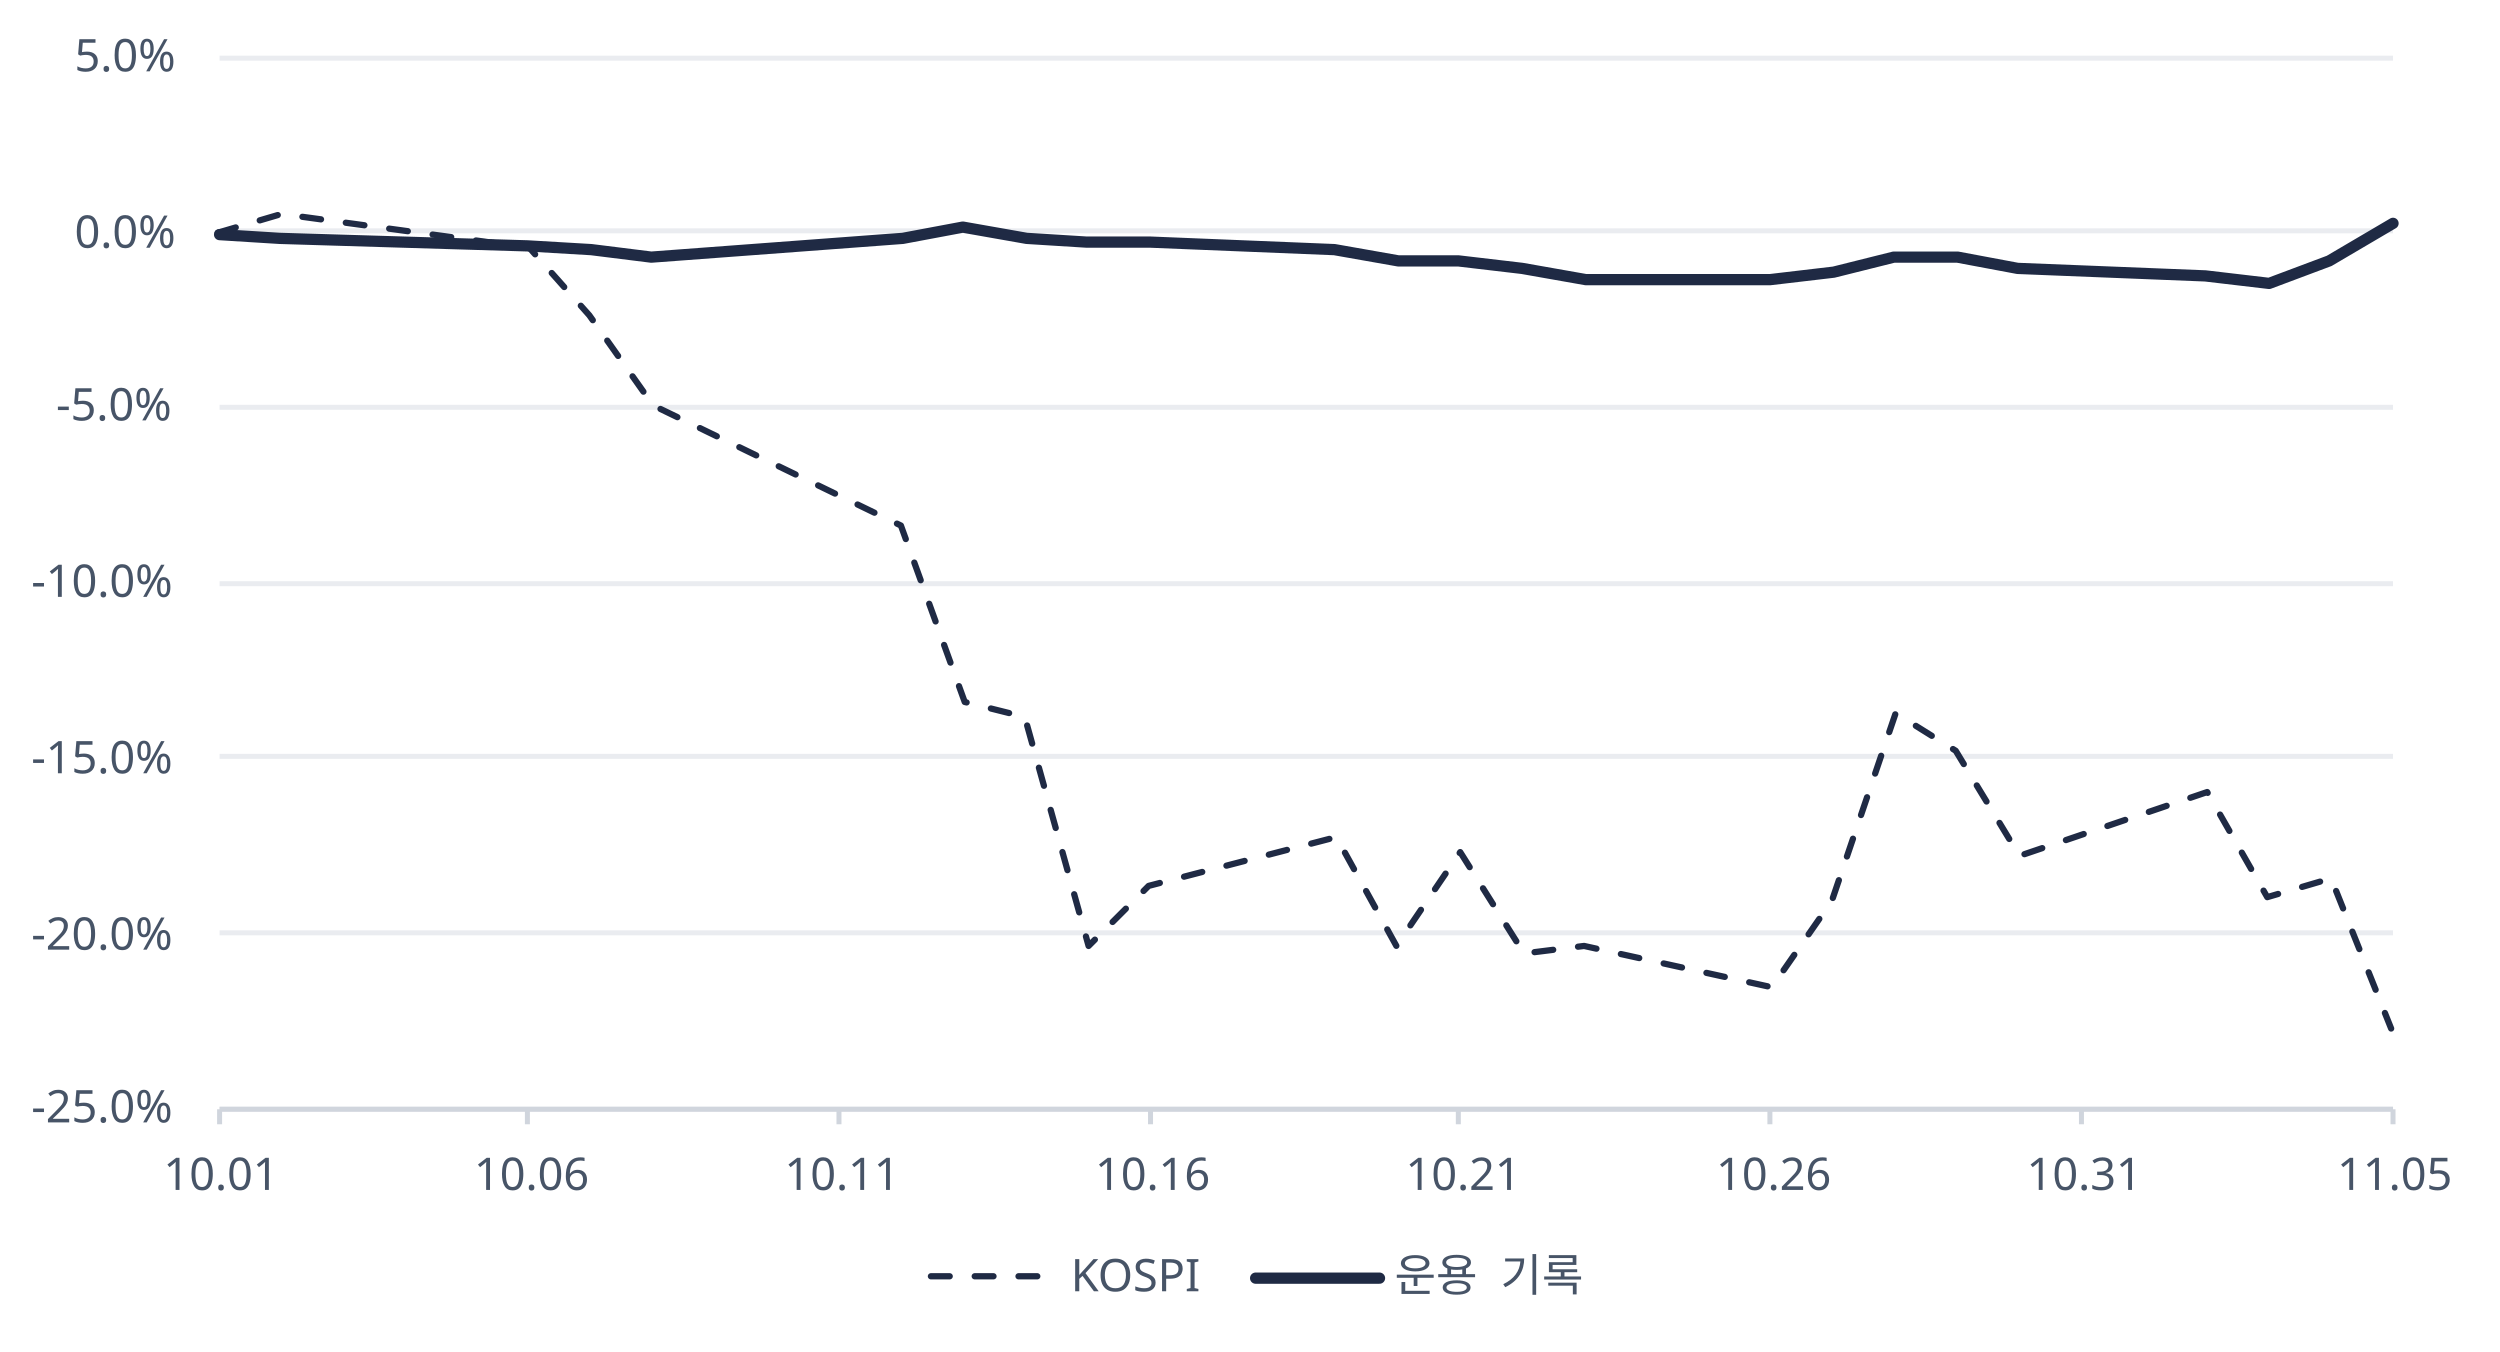
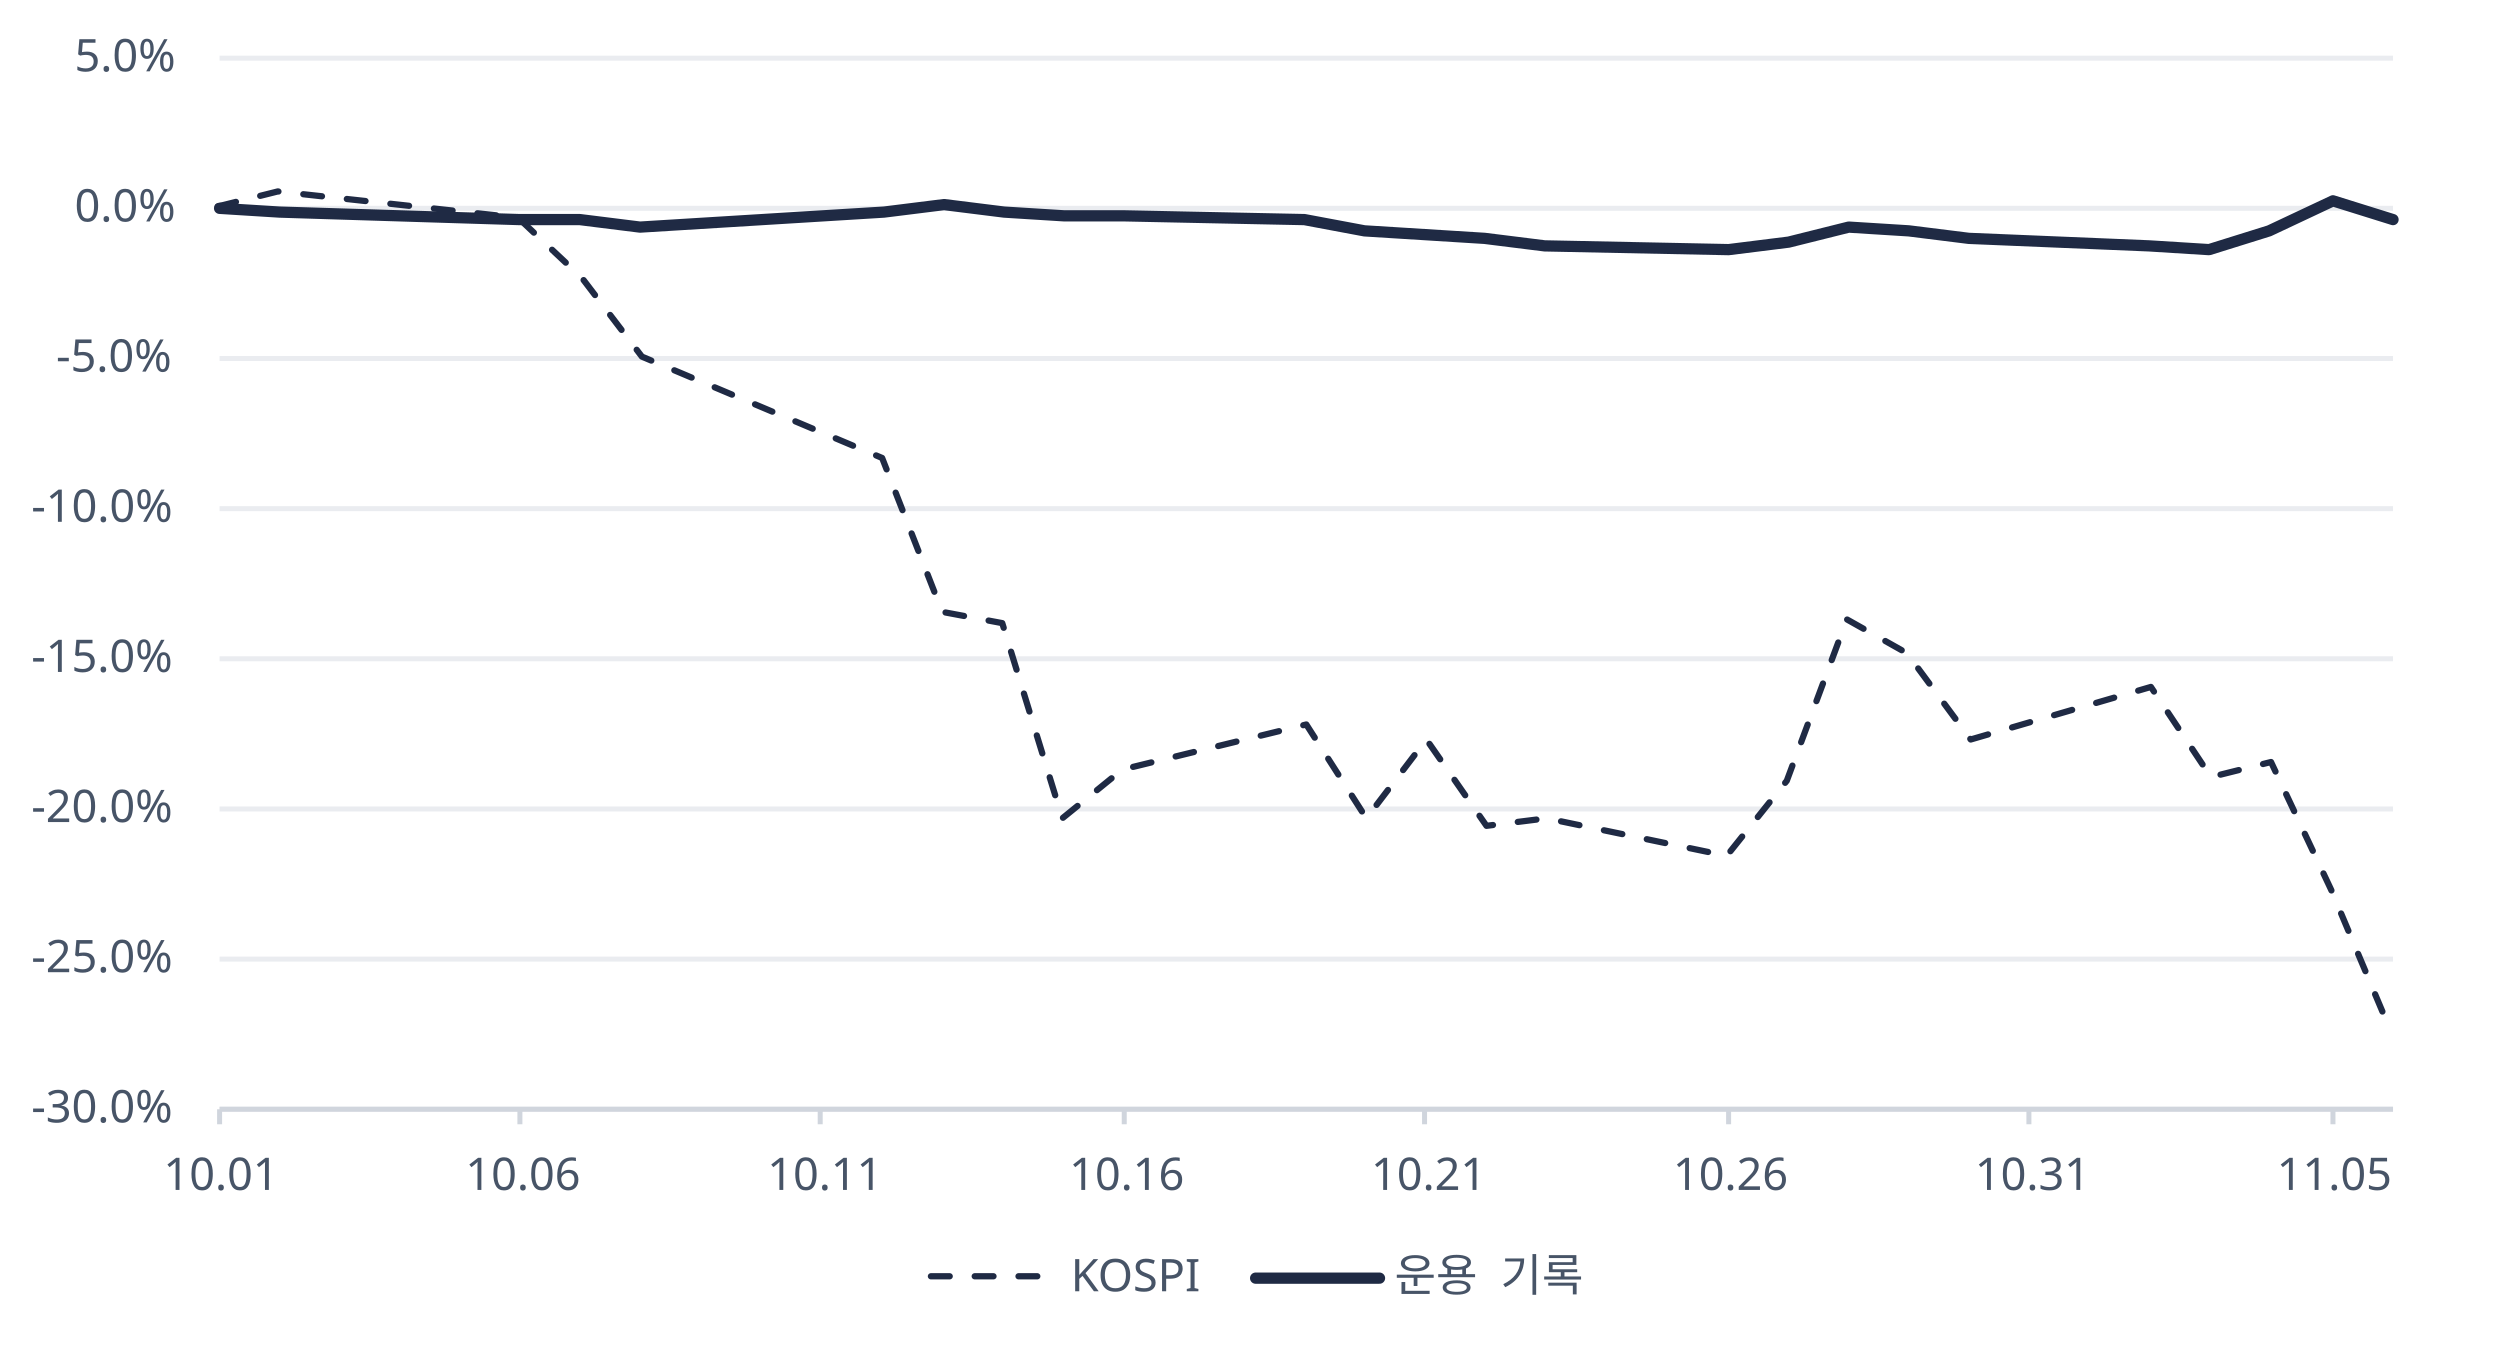
<svg xmlns="http://www.w3.org/2000/svg" width="666" height="360" xml:space="preserve" overflow="hidden">
  <defs>
    <clipPath id="clip0">
      <rect x="364" y="13" width="666" height="360" />
    </clipPath>
  </defs>
  <g clip-path="url(#clip0)" transform="translate(-364 -13)">
    <g>
-       <path d="M422.5 308.5 1001.5 308.5M422.5 261.5 1001.5 261.5M422.5 214.5 1001.5 214.5M422.5 168.5 1001.5 168.5M422.5 121.5 1001.5 121.5M422.5 74.5 1001.5 74.5M422.5 28.5 1001.5 28.5" stroke="#EAECF0" stroke-width="1.333" stroke-linejoin="round" stroke-miterlimit="10" fill="none" />
+       <path d="M422.5 308.5 1001.5 308.5M422.5 268.5 1001.5 268.5M422.5 228.5 1001.5 228.5M422.5 188.5 1001.5 188.5M422.5 148.5 1001.5 148.5M422.5 108.5 1001.5 108.5M422.5 68.5 1001.5 68.5M422.5 28.5 1001.5 28.5" stroke="#EAECF0" stroke-width="1.333" stroke-linejoin="round" stroke-miterlimit="10" fill="none" />
    </g>
    <g>
      <path d="M422.5 308.5 1001.5 308.5" stroke="#D0D5DD" stroke-width="1.333" stroke-linejoin="round" stroke-miterlimit="10" fill="none" fill-rule="evenodd" />
    </g>
    <g>
-       <path d="M422.5 308.5 422.5 312.5M504.5 308.5 504.5 312.5M587.5 308.5 587.5 312.5M670.5 308.5 670.5 312.5M752.5 308.5 752.5 312.5M835.5 308.5 835.5 312.5M918.5 308.5 918.5 312.5M1001.5 308.5 1001.5 312.5" stroke="#D0D5DD" stroke-width="1.333" stroke-linejoin="round" stroke-miterlimit="10" fill="none" />
+       <path d="M422.5 308.5 422.5 312.5M502.5 308.5 502.5 312.5M582.5 308.5 582.5 312.5M663.5 308.5 663.5 312.5M743.5 308.5 743.5 312.5M824.5 308.5 824.5 312.5M904.5 308.5 904.5 312.5M985.5 308.5 985.5 312.5" stroke="#D0D5DD" stroke-width="1.333" stroke-linejoin="round" stroke-miterlimit="10" fill="none" />
    </g>
    <g>
-       <path d="M422 75 439 70 505 79 521 97 538 121 604 153 621 200 637 204 654 265 670 249 720 236 736 265 753 240 770 267 786 265 836 276 852 253 869 203 885 213 902 241 952 224 968 252 985 247 1001 287" stroke="#1F2A44" stroke-width="1.667" stroke-linecap="round" stroke-linejoin="round" stroke-miterlimit="10" stroke-dasharray="5 6.667" fill="none" />
+       <path d="M422 68 438 64 502 71 519 87 535 108 599 135 615 176 631 179 647 231 663 218 712 206 728 231 744 210 760 233 776 231 824 241 840 221 856 178 872 187 889 210 937 196 953 220 969 216 985 250 1001 288" stroke="#1F2A44" stroke-width="1.667" stroke-linecap="round" stroke-linejoin="round" stroke-miterlimit="10" stroke-dasharray="5 6.667" fill="none" />
    </g>
    <g>
-       <path d="M422.5 75.5 438.5 76.5 504.5 78.5 521.5 79.5 537.5 81.5 604.5 76.5 620.5 73.5 637.5 76.5 653.5 77.5 670.5 77.5 719.5 79.5 736.5 82.5 752.5 82.5 769.5 84.5 786.5 87.5 835.5 87.5 852.5 85.5 868.5 81.5 885.5 81.5 901.5 84.5 951.5 86.5 968.5 88.5 984.5 82.5 1001.5 72.5" stroke="#1F2A44" stroke-width="3" stroke-linecap="round" stroke-linejoin="round" stroke-miterlimit="10" fill="none" />
+       <path d="M422.5 68.5 438.5 69.5 502.5 71.5 518.5 71.5 534.5 73.5 599.5 69.5 615.5 67.5 631.5 69.5 647.5 70.5 663.5 70.5 711.5 71.5 727.5 74.5 743.5 75.5 759.5 76.5 775.5 78.5 824.5 79.5 840.5 77.5 856.5 73.5 872.5 74.5 888.5 76.5 936.5 78.5 952.5 79.5 968.5 74.5 985.5 66.5 1001.5 71.5" stroke="#1F2A44" stroke-width="3" stroke-linecap="round" stroke-linejoin="round" stroke-miterlimit="10" fill="none" />
    </g>
    <g>
-       <text fill="#475467" font-family="Malgun Gothic,Malgun Gothic_MSFontService,sans-serif" font-weight="400" font-size="12" transform="translate(372.333 312)">-25.0%</text>
+       <text fill="#475467" font-family="Malgun Gothic,Malgun Gothic_MSFontService,sans-serif" font-weight="400" font-size="12" transform="translate(372.333 312)">-30.0%</text>
    </g>
    <g>
-       <text fill="#475467" font-family="Malgun Gothic,Malgun Gothic_MSFontService,sans-serif" font-weight="400" font-size="12" transform="translate(372.333 266)">-20.0%</text>
+       <text fill="#475467" font-family="Malgun Gothic,Malgun Gothic_MSFontService,sans-serif" font-weight="400" font-size="12" transform="translate(372.333 272)">-25.0%</text>
    </g>
    <g>
-       <text fill="#475467" font-family="Malgun Gothic,Malgun Gothic_MSFontService,sans-serif" font-weight="400" font-size="12" transform="translate(372.333 219)">-15.0%</text>
+       <text fill="#475467" font-family="Malgun Gothic,Malgun Gothic_MSFontService,sans-serif" font-weight="400" font-size="12" transform="translate(372.333 232)">-20.0%</text>
    </g>
    <g>
-       <text fill="#475467" font-family="Malgun Gothic,Malgun Gothic_MSFontService,sans-serif" font-weight="400" font-size="12" transform="translate(372.333 172)">-10.0%</text>
+       <text fill="#475467" font-family="Malgun Gothic,Malgun Gothic_MSFontService,sans-serif" font-weight="400" font-size="12" transform="translate(372.333 192)">-15.0%</text>
    </g>
    <g>
-       <text fill="#475467" font-family="Malgun Gothic,Malgun Gothic_MSFontService,sans-serif" font-weight="400" font-size="12" transform="translate(378.94 125)">-5.0%</text>
+       <text fill="#475467" font-family="Malgun Gothic,Malgun Gothic_MSFontService,sans-serif" font-weight="400" font-size="12" transform="translate(372.333 152)">-10.0%</text>
    </g>
    <g>
-       <text fill="#475467" font-family="Malgun Gothic,Malgun Gothic_MSFontService,sans-serif" font-weight="400" font-size="12" transform="translate(383.86 79)">0.0%</text>
+       <text fill="#475467" font-family="Malgun Gothic,Malgun Gothic_MSFontService,sans-serif" font-weight="400" font-size="12" transform="translate(378.94 112)">-5.0%</text>
+     </g>
+     <g>
+       <text fill="#475467" font-family="Malgun Gothic,Malgun Gothic_MSFontService,sans-serif" font-weight="400" font-size="12" transform="translate(383.86 72)">0.0%</text>
    </g>
    <g>
      <text fill="#475467" font-family="Malgun Gothic,Malgun Gothic_MSFontService,sans-serif" font-weight="400" font-size="12" transform="translate(383.86 32)">5.0%</text>
    </g>
    <g>
      <text fill="#475467" font-family="Malgun Gothic,Malgun Gothic_MSFontService,sans-serif" font-weight="400" font-size="12" transform="translate(407.547 330)">10.01</text>
    </g>
    <g>
-       <text fill="#475467" font-family="Malgun Gothic,Malgun Gothic_MSFontService,sans-serif" font-weight="400" font-size="12" transform="translate(490.271 330)">10.06</text>
+       <text fill="#475467" font-family="Malgun Gothic,Malgun Gothic_MSFontService,sans-serif" font-weight="400" font-size="12" transform="translate(487.973 330)">10.06</text>
    </g>
    <g>
-       <text fill="#475467" font-family="Malgun Gothic,Malgun Gothic_MSFontService,sans-serif" font-weight="400" font-size="12" transform="translate(572.994 330)">10.11</text>
+       <text fill="#475467" font-family="Malgun Gothic,Malgun Gothic_MSFontService,sans-serif" font-weight="400" font-size="12" transform="translate(568.399 330)">10.11</text>
    </g>
    <g>
-       <text fill="#475467" font-family="Malgun Gothic,Malgun Gothic_MSFontService,sans-serif" font-weight="400" font-size="12" transform="translate(655.718 330)">10.16</text>
+       <text fill="#475467" font-family="Malgun Gothic,Malgun Gothic_MSFontService,sans-serif" font-weight="400" font-size="12" transform="translate(648.824 330)">10.16</text>
    </g>
    <g>
-       <text fill="#475467" font-family="Malgun Gothic,Malgun Gothic_MSFontService,sans-serif" font-weight="400" font-size="12" transform="translate(738.442 330)">10.21</text>
+       <text fill="#475467" font-family="Malgun Gothic,Malgun Gothic_MSFontService,sans-serif" font-weight="400" font-size="12" transform="translate(729.25 330)">10.21</text>
    </g>
    <g>
-       <text fill="#475467" font-family="Malgun Gothic,Malgun Gothic_MSFontService,sans-serif" font-weight="400" font-size="12" transform="translate(821.166 330)">10.26</text>
+       <text fill="#475467" font-family="Malgun Gothic,Malgun Gothic_MSFontService,sans-serif" font-weight="400" font-size="12" transform="translate(809.676 330)">10.26</text>
    </g>
    <g>
-       <text fill="#475467" font-family="Malgun Gothic,Malgun Gothic_MSFontService,sans-serif" font-weight="400" font-size="12" transform="translate(903.89 330)">10.31</text>
+       <text fill="#475467" font-family="Malgun Gothic,Malgun Gothic_MSFontService,sans-serif" font-weight="400" font-size="12" transform="translate(890.102 330)">10.31</text>
    </g>
    <g>
-       <text fill="#475467" font-family="Malgun Gothic,Malgun Gothic_MSFontService,sans-serif" font-weight="400" font-size="12" transform="translate(986.613 330)">11.05</text>
+       <text fill="#475467" font-family="Malgun Gothic,Malgun Gothic_MSFontService,sans-serif" font-weight="400" font-size="12" transform="translate(970.528 330)">11.05</text>
    </g>
    <g>
      <path d="M612 353 646 353" stroke="#1F2A44" stroke-width="1.667" stroke-linecap="round" stroke-linejoin="round" stroke-miterlimit="10" stroke-dasharray="5 6.667" fill="none" fill-rule="evenodd" />
    </g>
    <g>
      <text fill="#475467" font-family="Malgun Gothic,Malgun Gothic_MSFontService,sans-serif" font-weight="400" font-size="12" transform="translate(649.267 357)">KOSPI</text>
    </g>
    <g>
      <path d="M698.5 353.5 731.5 353.5" stroke="#1F2A44" stroke-width="3" stroke-linecap="round" stroke-linejoin="round" stroke-miterlimit="10" fill="none" fill-rule="evenodd" />
    </g>
    <g>
      <text fill="#475467" font-family="Malgun Gothic,Malgun Gothic_MSFontService,sans-serif" font-weight="400" font-size="12" transform="translate(735.513 357)">운용</text>
    </g>
    <g>
      <text fill="#475467" font-family="Malgun Gothic,Malgun Gothic_MSFontService,sans-serif" font-weight="400" font-size="12" transform="translate(763.733 357)">기록</text>
    </g>
  </g>
</svg>
